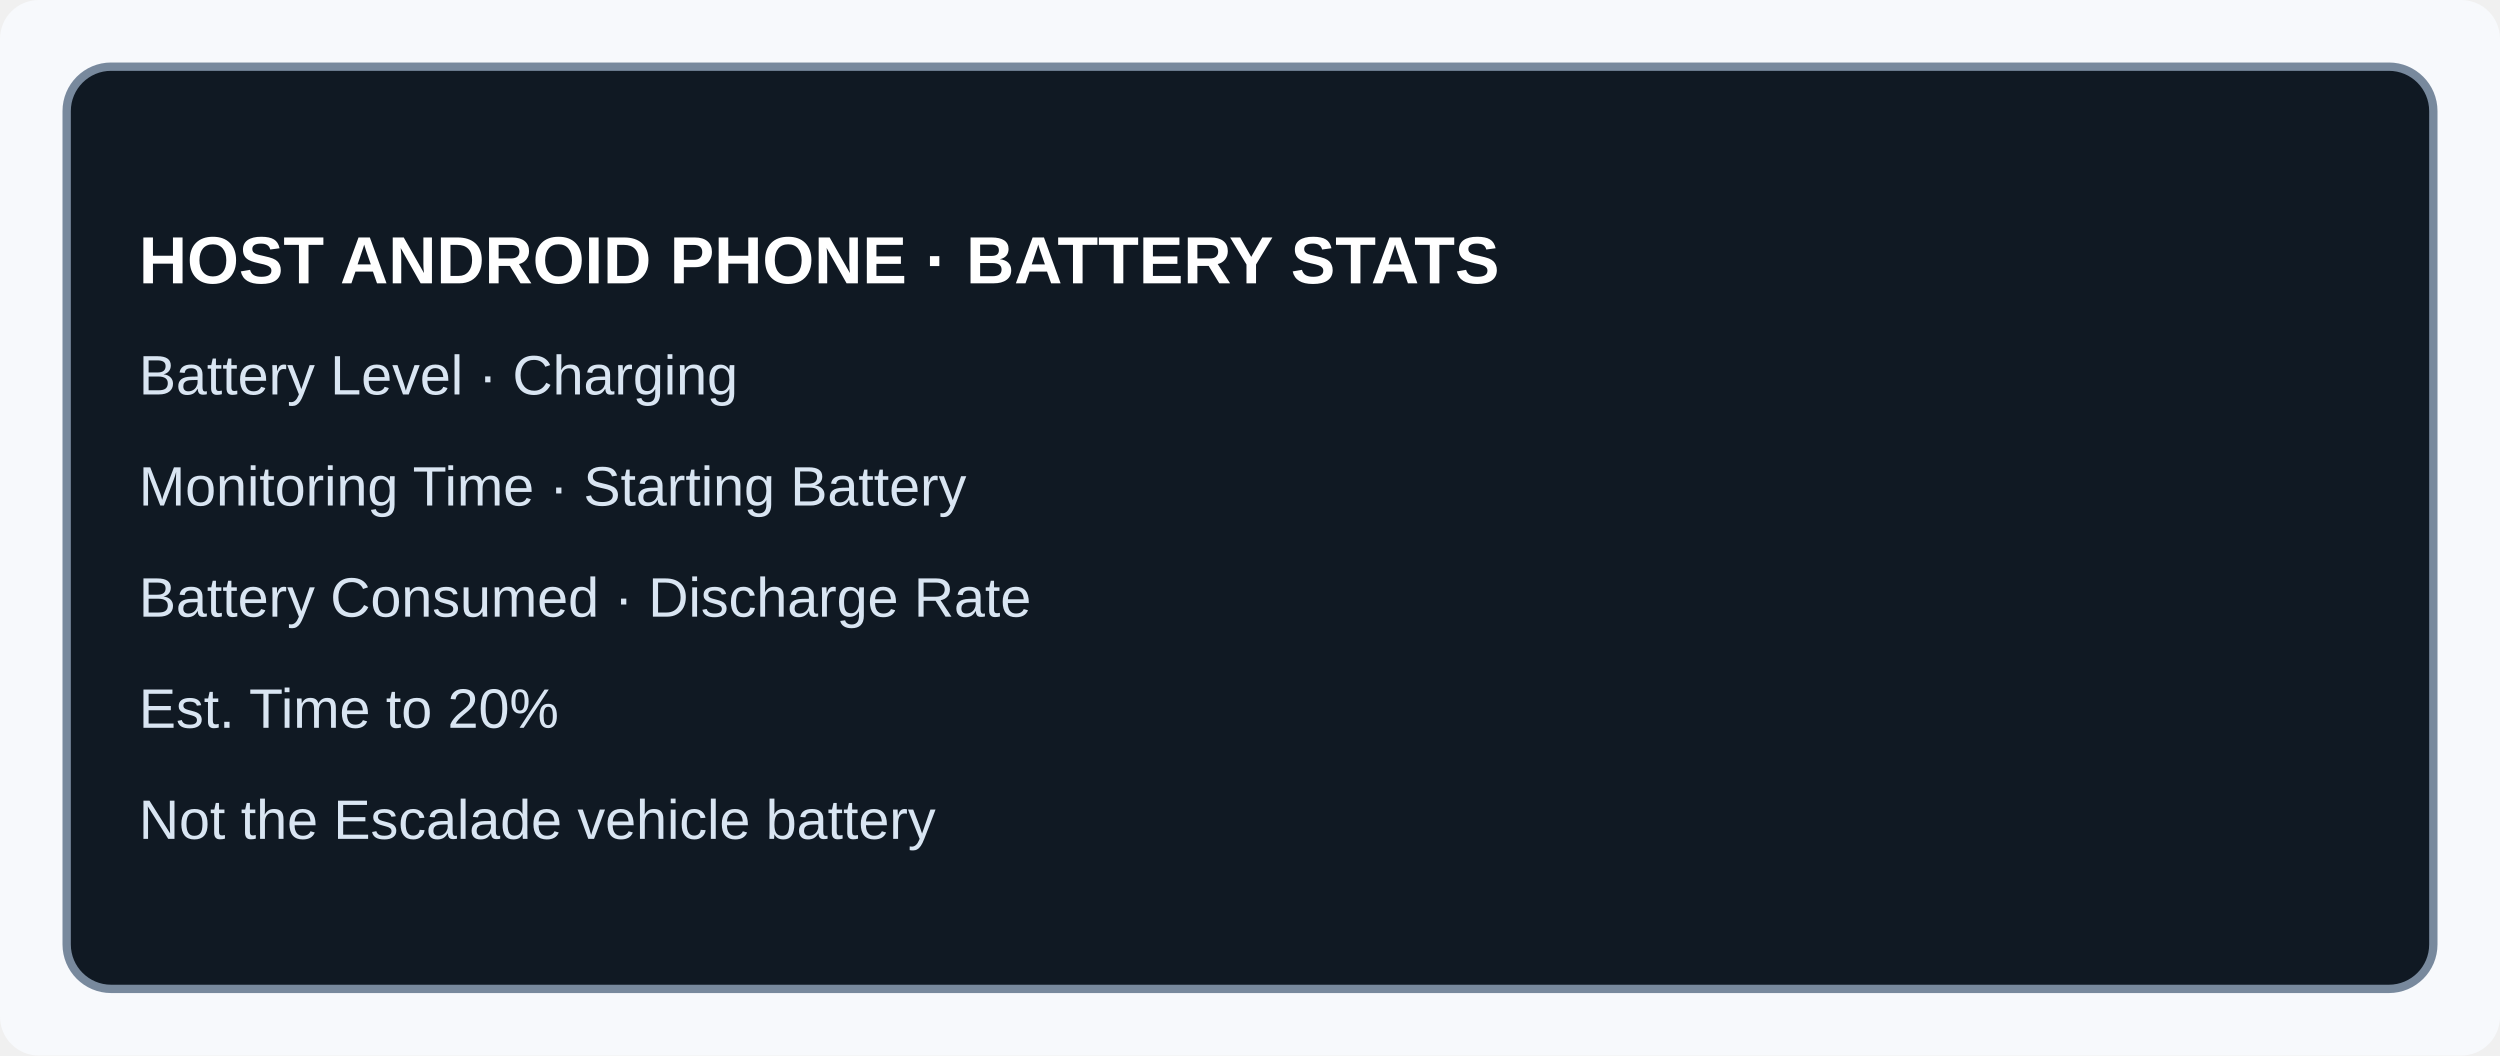
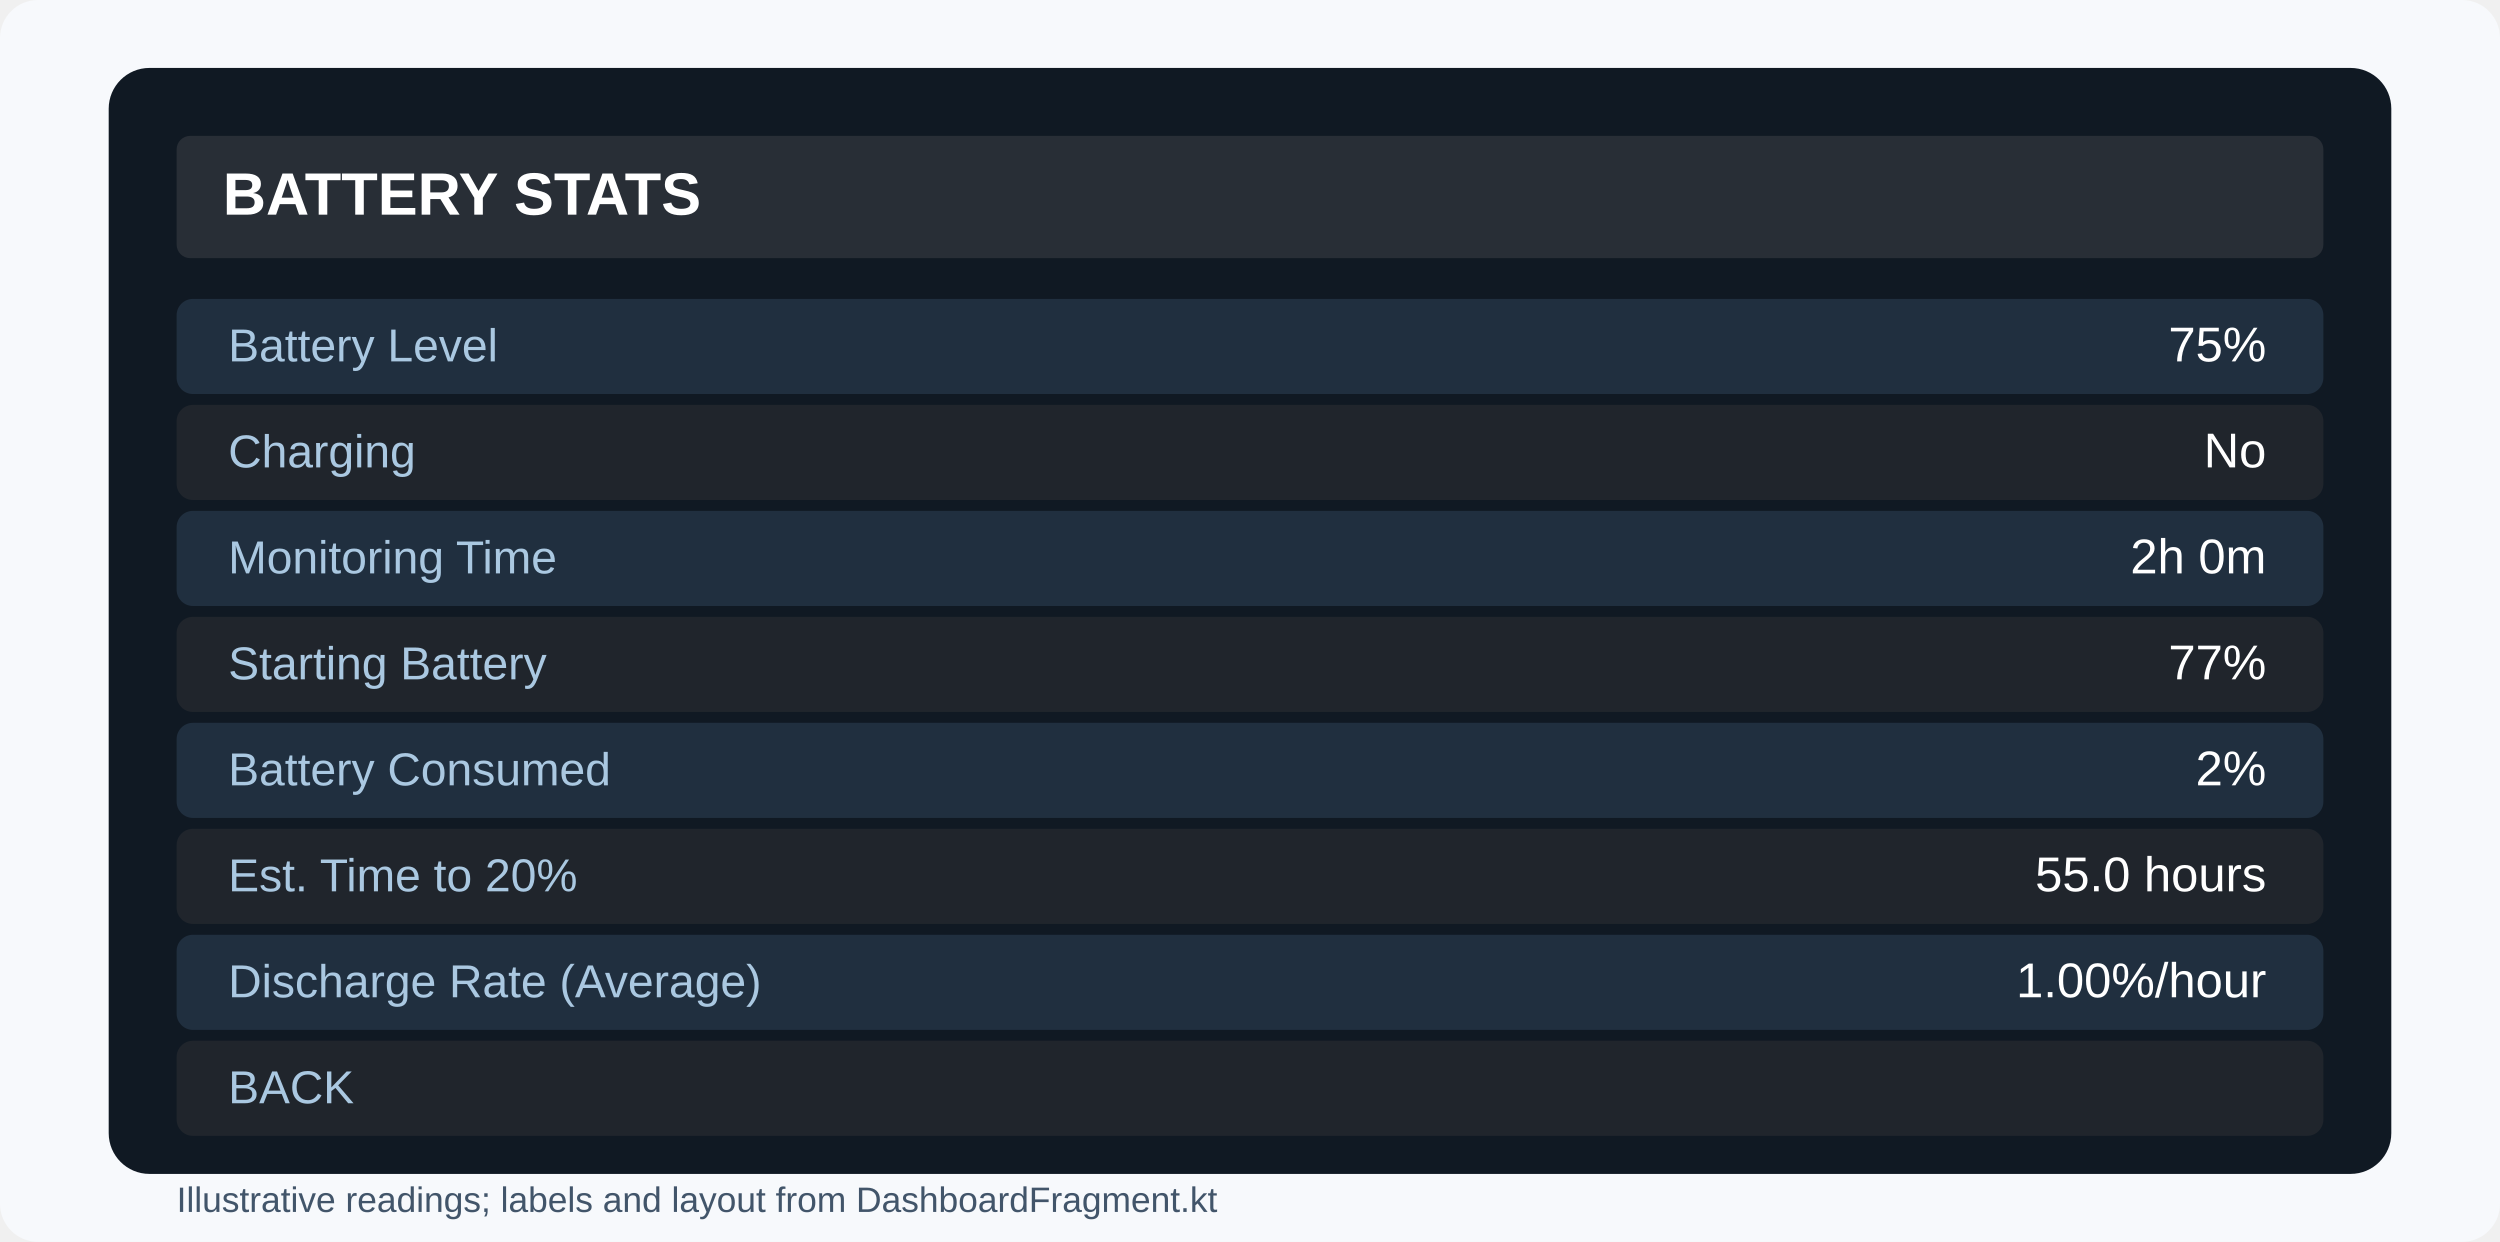
- <svg xmlns="http://www.w3.org/2000/svg" viewBox="0 0 900 380" role="img" aria-label="phone battery schematic">
-   <rect width="900" height="380" rx="14" fill="#f7f9fc" />
-   <rect x="24" y="24" width="852" height="332" rx="16" fill="#101923" stroke="#78899d" stroke-width="3" />
-   <text x="50" y="102" font-family="Arial" font-size="24" font-weight="bold" fill="#ffffff">HOST ANDROID PHONE · BATTERY STATS</text>
-   <text x="50" y="142" font-family="Arial" font-size="20" font-weight="normal" fill="#d9e5f2">Battery Level · Charging</text>
-   <text x="50" y="182" font-family="Arial" font-size="20" font-weight="normal" fill="#d9e5f2">Monitoring Time · Starting Battery</text>
-   <text x="50" y="222" font-family="Arial" font-size="20" font-weight="normal" fill="#d9e5f2">Battery Consumed · Discharge Rate</text>
-   <text x="50" y="262" font-family="Arial" font-size="20" font-weight="normal" fill="#d9e5f2">Est. Time to 20%</text>
-   <text x="50" y="302" font-family="Arial" font-size="20" font-weight="normal" fill="#d9e5f2">Not the Escalade vehicle battery</text>
+ <svg xmlns="http://www.w3.org/2000/svg" viewBox="0 0 920 457" role="img" aria-label="BATTERY STATS code-derived illustration">
+   <rect width="920" height="457" rx="14" fill="#f7f9fc" />
+   <rect x="40" y="25" width="840" height="407" rx="15" fill="#101923" />
+   <rect x="65" y="50" width="790" height="45" rx="5" fill="#282e36" />
+   <text x="82" y="79" font-family="Arial" font-size="22" font-weight="bold" fill="#ffffff">BATTERY STATS</text>
+   <rect x="65" y="110" width="790" height="35" rx="6" fill="#202f3f" />
+   <text x="84" y="133" font-family="Arial" font-size="17" fill="#aac8e1">Battery Level</text>
+   <text x="834" y="133" font-family="Arial" font-size="18" fill="#ffffff" text-anchor="end">75%</text>
+   <rect x="65" y="149" width="790" height="35" rx="6" fill="#20252c" />
+   <text x="84" y="172" font-family="Arial" font-size="17" fill="#aac8e1">Charging</text>
+   <text x="834" y="172" font-family="Arial" font-size="18" fill="#ffffff" text-anchor="end">No</text>
+   <rect x="65" y="188" width="790" height="35" rx="6" fill="#202f3f" />
+   <text x="84" y="211" font-family="Arial" font-size="17" fill="#aac8e1">Monitoring Time</text>
+   <text x="834" y="211" font-family="Arial" font-size="18" fill="#ffffff" text-anchor="end">2h 0m</text>
+   <rect x="65" y="227" width="790" height="35" rx="6" fill="#20252c" />
+   <text x="84" y="250" font-family="Arial" font-size="17" fill="#aac8e1">Starting Battery</text>
+   <text x="834" y="250" font-family="Arial" font-size="18" fill="#ffffff" text-anchor="end">77%</text>
+   <rect x="65" y="266" width="790" height="35" rx="6" fill="#202f3f" />
+   <text x="84" y="289" font-family="Arial" font-size="17" fill="#aac8e1">Battery Consumed</text>
+   <text x="834" y="289" font-family="Arial" font-size="18" fill="#ffffff" text-anchor="end">2%</text>
+   <rect x="65" y="305" width="790" height="35" rx="6" fill="#20252c" />
+   <text x="84" y="328" font-family="Arial" font-size="17" fill="#aac8e1">Est. Time to 20%</text>
+   <text x="834" y="328" font-family="Arial" font-size="18" fill="#ffffff" text-anchor="end">55.0 hours</text>
+   <rect x="65" y="344" width="790" height="35" rx="6" fill="#202f3f" />
+   <text x="84" y="367" font-family="Arial" font-size="17" fill="#aac8e1">Discharge Rate (Average)</text>
+   <text x="834" y="367" font-family="Arial" font-size="18" fill="#ffffff" text-anchor="end">1.00%/hour</text>
+   <rect x="65" y="383" width="790" height="35" rx="6" fill="#20252c" />
+   <text x="84" y="406" font-family="Arial" font-size="17" fill="#aac8e1">BACK</text>
+   <text x="834" y="406" font-family="Arial" font-size="18" fill="#ffffff" text-anchor="end" />
+   <text x="65" y="446" font-family="Arial" font-size="13" fill="#42556a">Illustrative readings; labels and layout from DashboardFragment.kt</text>
</svg>
